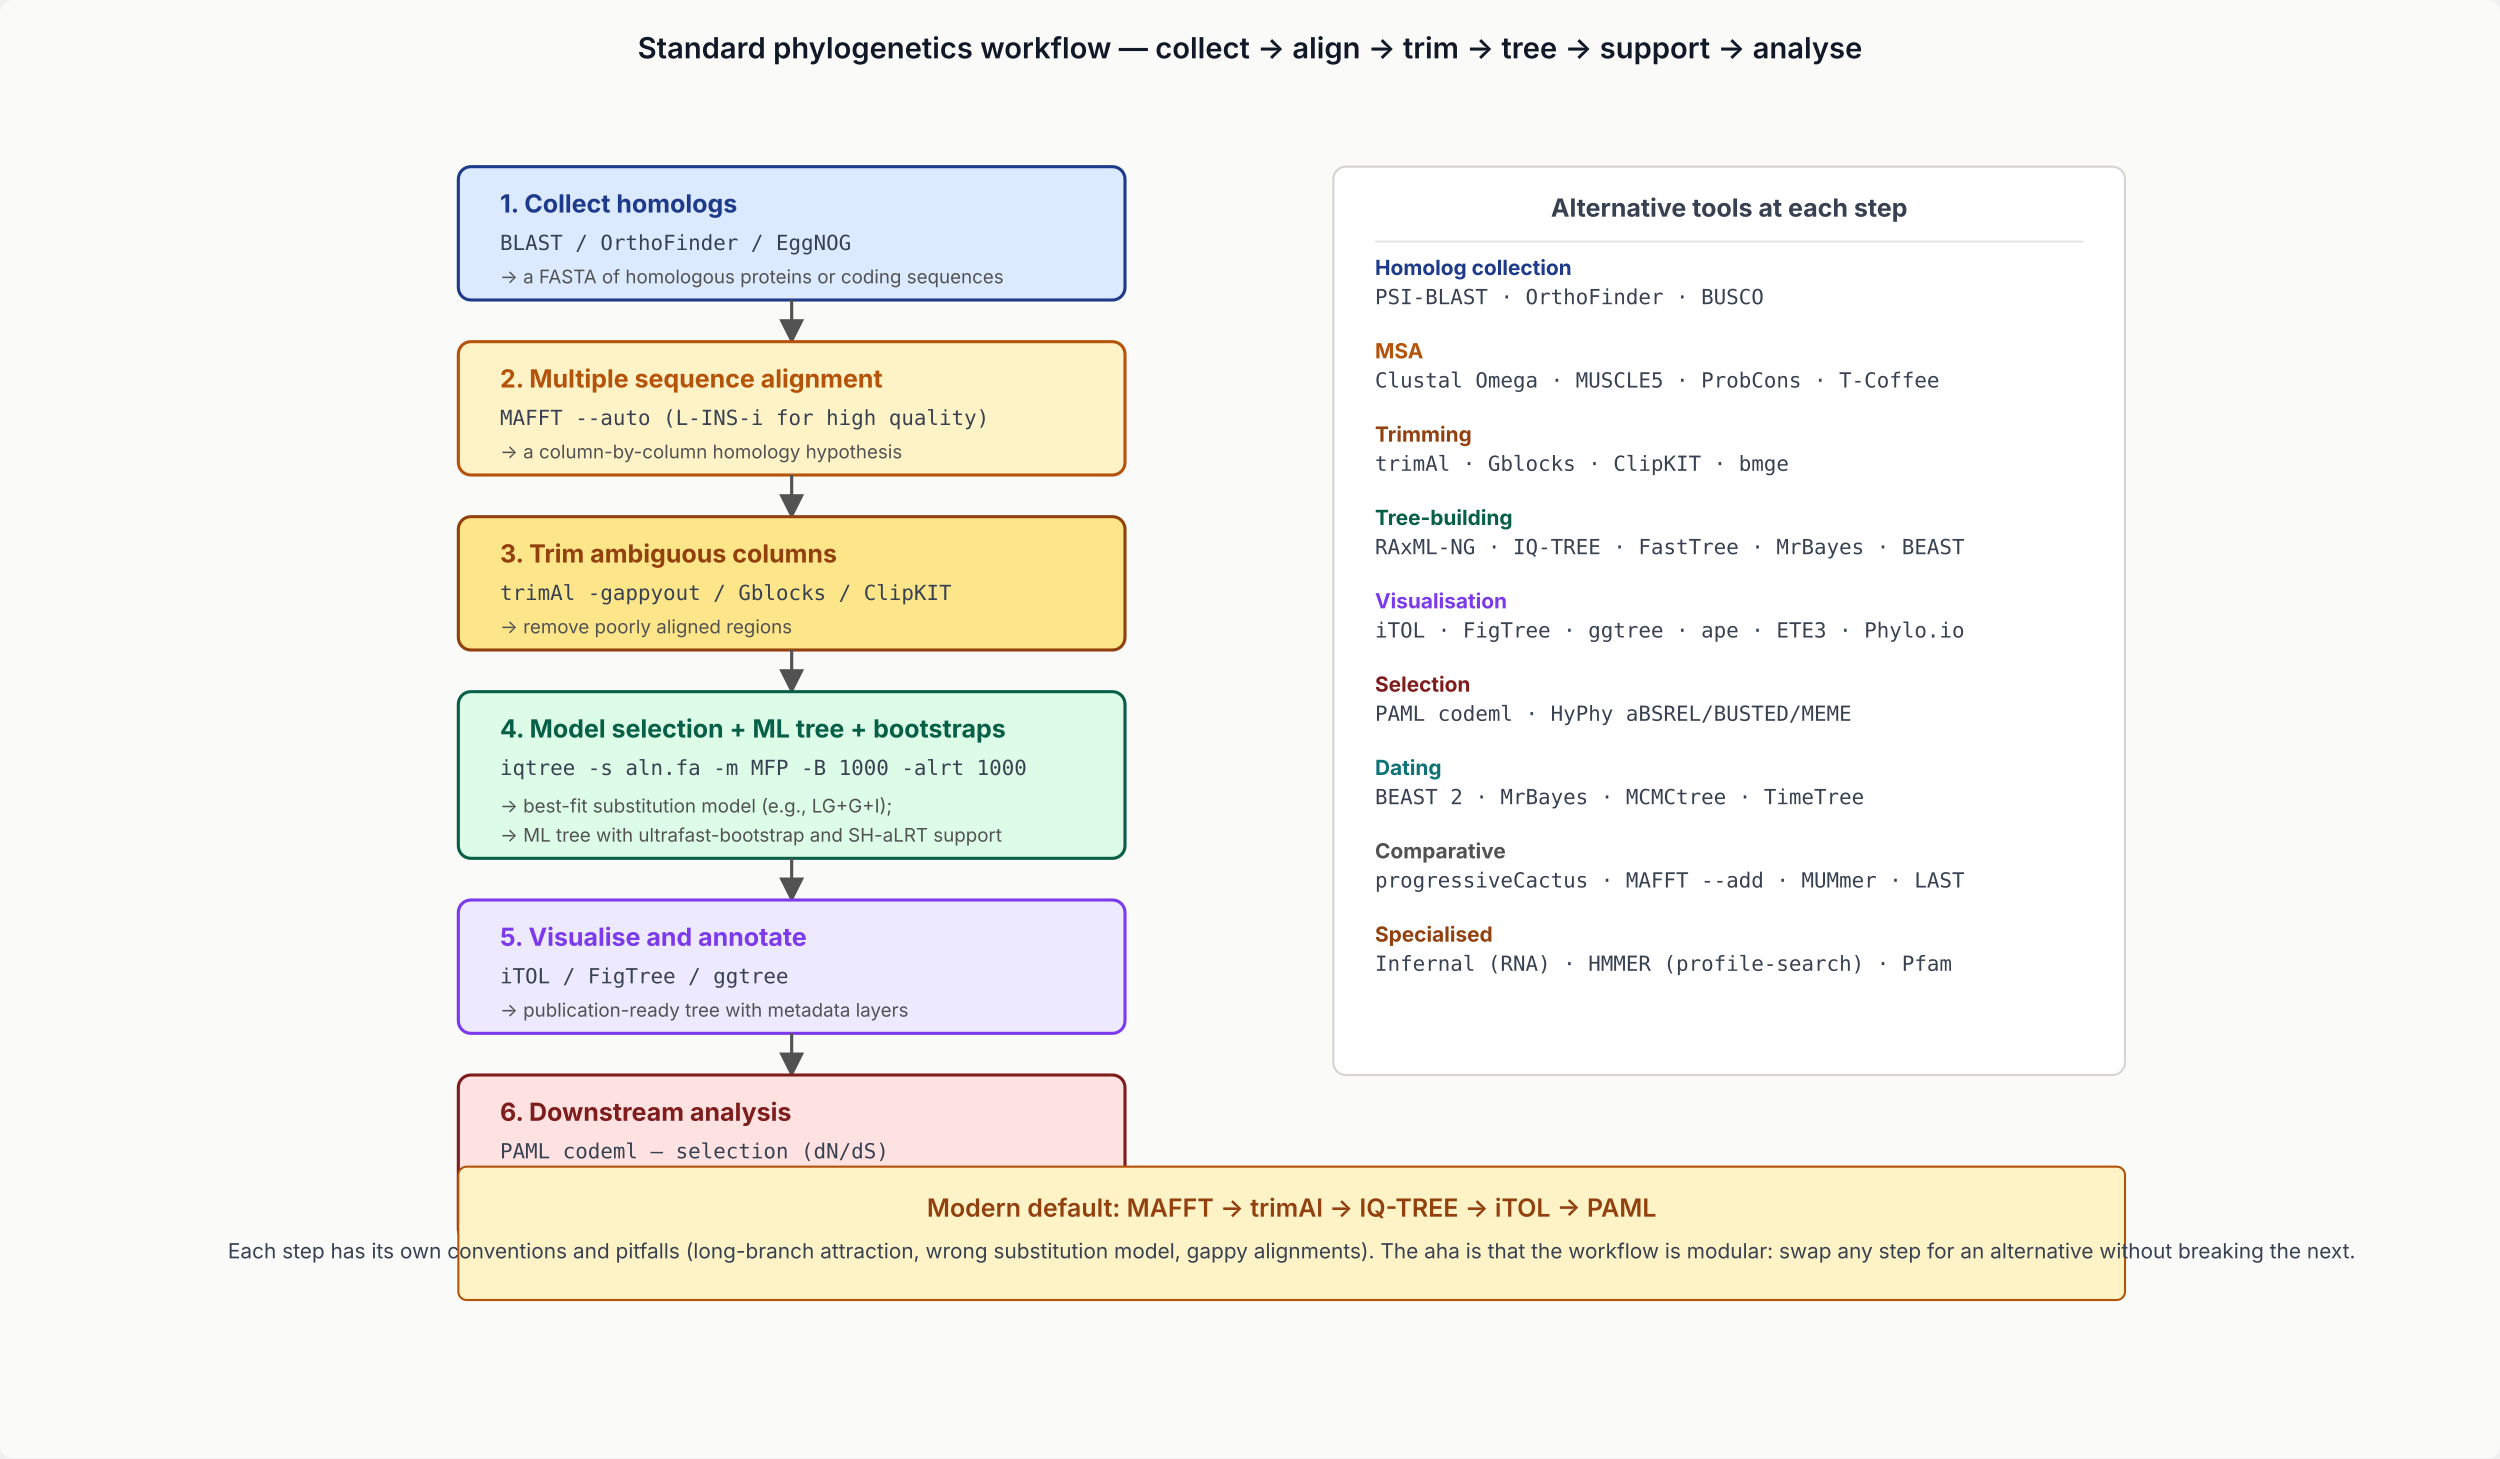
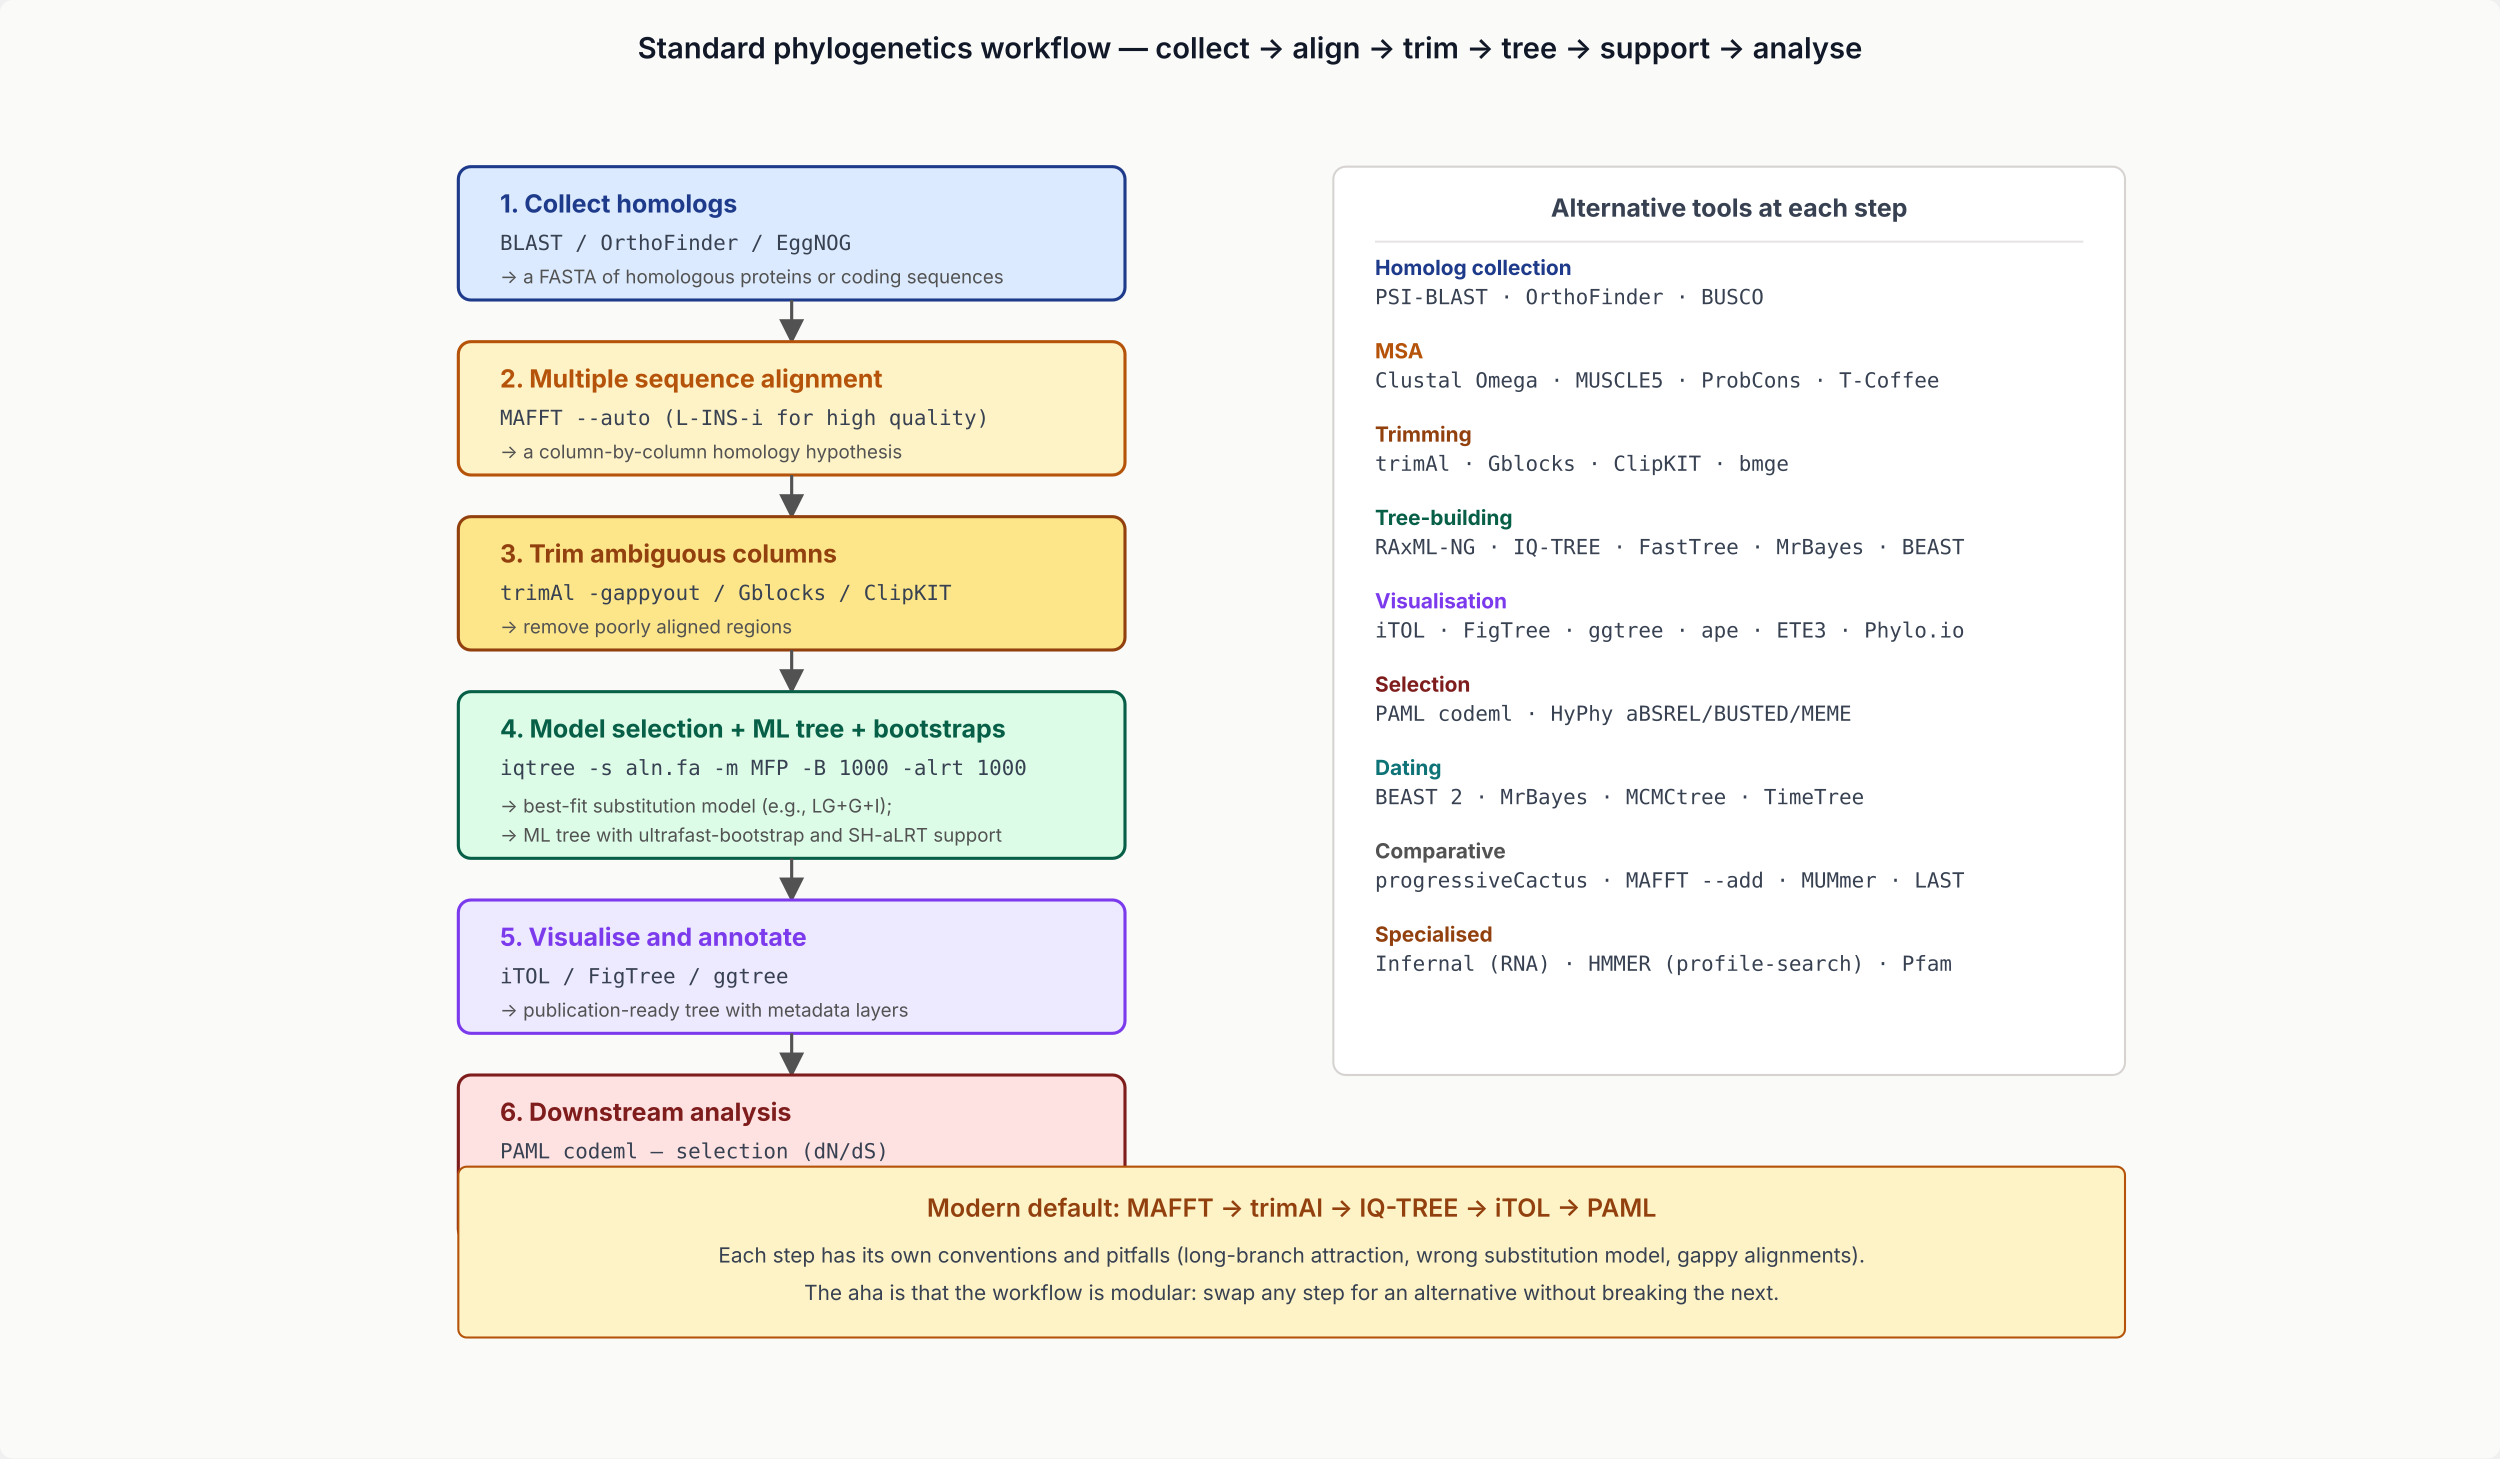
<svg xmlns="http://www.w3.org/2000/svg" viewBox="0 0 1200 700" width="1200" height="700" font-family="Inter, sans-serif">
  <defs>
    <style>text { font-family: Inter, sans-serif; } .mono { font-family: 'JetBrains Mono', monospace; font-size: 10px; }</style>
    <marker id="arr20" viewBox="0 0 10 10" refX="9" refY="5" markerWidth="8" markerHeight="8" orient="auto">
      <path d="M 0 0 L 10 5 L 0 10 z" fill="#525252" />
    </marker>
  </defs>
  <rect width="1200" height="700" fill="#fafaf9" rx="6" />
  <text x="600" y="28" text-anchor="middle" font-size="14" font-weight="600" fill="#111827">Standard phylogenetics workflow — collect → align → trim → tree → support → analyse</text>
  <g transform="translate(220,80)">
    <g>
      <rect x="0" y="0" width="320" height="64" fill="#dbeafe" stroke="#1e3a8a" stroke-width="1.5" rx="6" />
      <text x="20" y="22" font-size="12" font-weight="700" fill="#1e3a8a">1. Collect homologs</text>
      <text x="20" y="40" font-size="10" fill="#374151" class="mono">BLAST / OrthoFinder / EggNOG</text>
      <text x="20" y="56" font-size="9" fill="#525252">→ a FASTA of homologous proteins or coding sequences</text>
    </g>
    <line x1="160" y1="64" x2="160" y2="84" stroke="#525252" stroke-width="1.5" marker-end="url(#arr20)" />
    <g transform="translate(0,84)">
      <rect x="0" y="0" width="320" height="64" fill="#fef3c7" stroke="#b45309" stroke-width="1.5" rx="6" />
      <text x="20" y="22" font-size="12" font-weight="700" fill="#b45309">2. Multiple sequence alignment</text>
      <text x="20" y="40" font-size="10" fill="#374151" class="mono">MAFFT --auto (L-INS-i for high quality)</text>
      <text x="20" y="56" font-size="9" fill="#525252">→ a column-by-column homology hypothesis</text>
    </g>
    <line x1="160" y1="148" x2="160" y2="168" stroke="#525252" stroke-width="1.5" marker-end="url(#arr20)" />
    <g transform="translate(0,168)">
      <rect x="0" y="0" width="320" height="64" fill="#fde68a" stroke="#92400e" stroke-width="1.5" rx="6" />
      <text x="20" y="22" font-size="12" font-weight="700" fill="#92400e">3. Trim ambiguous columns</text>
      <text x="20" y="40" font-size="10" fill="#374151" class="mono">trimAl -gappyout / Gblocks / ClipKIT</text>
      <text x="20" y="56" font-size="9" fill="#525252">→ remove poorly aligned regions</text>
    </g>
    <line x1="160" y1="232" x2="160" y2="252" stroke="#525252" stroke-width="1.5" marker-end="url(#arr20)" />
    <g transform="translate(0,252)">
      <rect x="0" y="0" width="320" height="80" fill="#dcfce7" stroke="#065f46" stroke-width="1.5" rx="6" />
      <text x="20" y="22" font-size="12" font-weight="700" fill="#065f46">4. Model selection + ML tree + bootstraps</text>
      <text x="20" y="40" font-size="10" fill="#374151" class="mono">iqtree -s aln.fa -m MFP -B 1000 -alrt 1000</text>
      <text x="20" y="58" font-size="9" fill="#525252">→ best-fit substitution model (e.g., LG+G+I);</text>
      <text x="20" y="72" font-size="9" fill="#525252">→ ML tree with ultrafast-bootstrap and SH-aLRT support</text>
    </g>
    <line x1="160" y1="332" x2="160" y2="352" stroke="#525252" stroke-width="1.5" marker-end="url(#arr20)" />
    <g transform="translate(0,352)">
      <rect x="0" y="0" width="320" height="64" fill="#ede9fe" stroke="#7c3aed" stroke-width="1.5" rx="6" />
      <text x="20" y="22" font-size="12" font-weight="700" fill="#7c3aed">5. Visualise and annotate</text>
      <text x="20" y="40" font-size="10" fill="#374151" class="mono">iTOL / FigTree / ggtree</text>
      <text x="20" y="56" font-size="9" fill="#525252">→ publication-ready tree with metadata layers</text>
    </g>
    <line x1="160" y1="416" x2="160" y2="436" stroke="#525252" stroke-width="1.5" marker-end="url(#arr20)" />
    <g transform="translate(0,436)">
      <rect x="0" y="0" width="320" height="80" fill="#fee2e2" stroke="#7f1d1d" stroke-width="1.5" rx="6" />
      <text x="20" y="22" font-size="12" font-weight="700" fill="#7f1d1d">6. Downstream analysis</text>
      <text x="20" y="40" font-size="10" fill="#374151" class="mono">PAML codeml — selection (dN/dS)</text>
      <text x="20" y="58" font-size="10" fill="#374151" class="mono">BEAST 2 — Bayesian dating</text>
      <text x="20" y="72" font-size="9" fill="#525252">→ what evolved? when? under what pressure?</text>
    </g>
  </g>
  <g transform="translate(640,80)">
    <rect width="380" height="436" fill="#fff" stroke="#d6d3d1" stroke-width="1" rx="6" />
    <text x="190" y="24" text-anchor="middle" font-size="12" font-weight="700" fill="#374151">Alternative tools at each step</text>
    <line x1="20" y1="36" x2="360" y2="36" stroke="#e7e5e4" />
    <g transform="translate(20,52)" font-size="10" fill="#525252">
      <text font-weight="700" fill="#1e3a8a" y="0">Homolog collection</text>
      <text class="mono" fill="#374151" y="14">PSI-BLAST · OrthoFinder · BUSCO</text>
      <text font-weight="700" fill="#b45309" y="40">MSA</text>
      <text class="mono" fill="#374151" y="54">Clustal Omega · MUSCLE5 · ProbCons · T-Coffee</text>
      <text font-weight="700" fill="#92400e" y="80">Trimming</text>
      <text class="mono" fill="#374151" y="94">trimAl · Gblocks · ClipKIT · bmge</text>
      <text font-weight="700" fill="#065f46" y="120">Tree-building</text>
      <text class="mono" fill="#374151" y="134">RAxML-NG · IQ-TREE · FastTree · MrBayes · BEAST</text>
      <text font-weight="700" fill="#7c3aed" y="160">Visualisation</text>
      <text class="mono" fill="#374151" y="174">iTOL · FigTree · ggtree · ape · ETE3 · Phylo.io</text>
      <text font-weight="700" fill="#7f1d1d" y="200">Selection</text>
      <text class="mono" fill="#374151" y="214">PAML codeml · HyPhy aBSREL/BUSTED/MEME</text>
      <text font-weight="700" fill="#0d7377" y="240">Dating</text>
      <text class="mono" fill="#374151" y="254">BEAST 2 · MrBayes · MCMCtree · TimeTree</text>
      <text font-weight="700" fill="#525252" y="280">Comparative</text>
      <text class="mono" fill="#374151" y="294">progressiveCactus · MAFFT --add · MUMmer · LAST</text>
      <text font-weight="700" fill="#92400e" y="320">Specialised</text>
      <text class="mono" fill="#374151" y="334">Infernal (RNA) · HMMER (profile-search) · Pfam</text>
    </g>
  </g>
  <g transform="translate(220,560)">
-     <rect width="800" height="64" fill="#fef3c7" stroke="#b45309" rx="4" />
+     <rect width="800" height="82" fill="#fef3c7" stroke="#b45309" rx="4" />
    <text x="400" y="24" text-anchor="middle" font-size="12" font-weight="600" fill="#92400e">Modern default: MAFFT → trimAl → IQ-TREE → iTOL → PAML</text>
-     <text x="400" y="44" text-anchor="middle" font-size="10" fill="#374151">Each step has its own conventions and pitfalls (long-branch attraction, wrong substitution model, gappy alignments). The aha is that the workflow is modular: swap any step for an alternative without breaking the next.</text>
+     <text x="400" y="46" text-anchor="middle" font-size="10" fill="#374151">Each step has its own conventions and pitfalls (long-branch attraction, wrong substitution model, gappy alignments).</text>
+     <text x="400" y="64" text-anchor="middle" font-size="10" fill="#374151">The aha is that the workflow is modular: swap any step for an alternative without breaking the next.</text>
  </g>
</svg>
